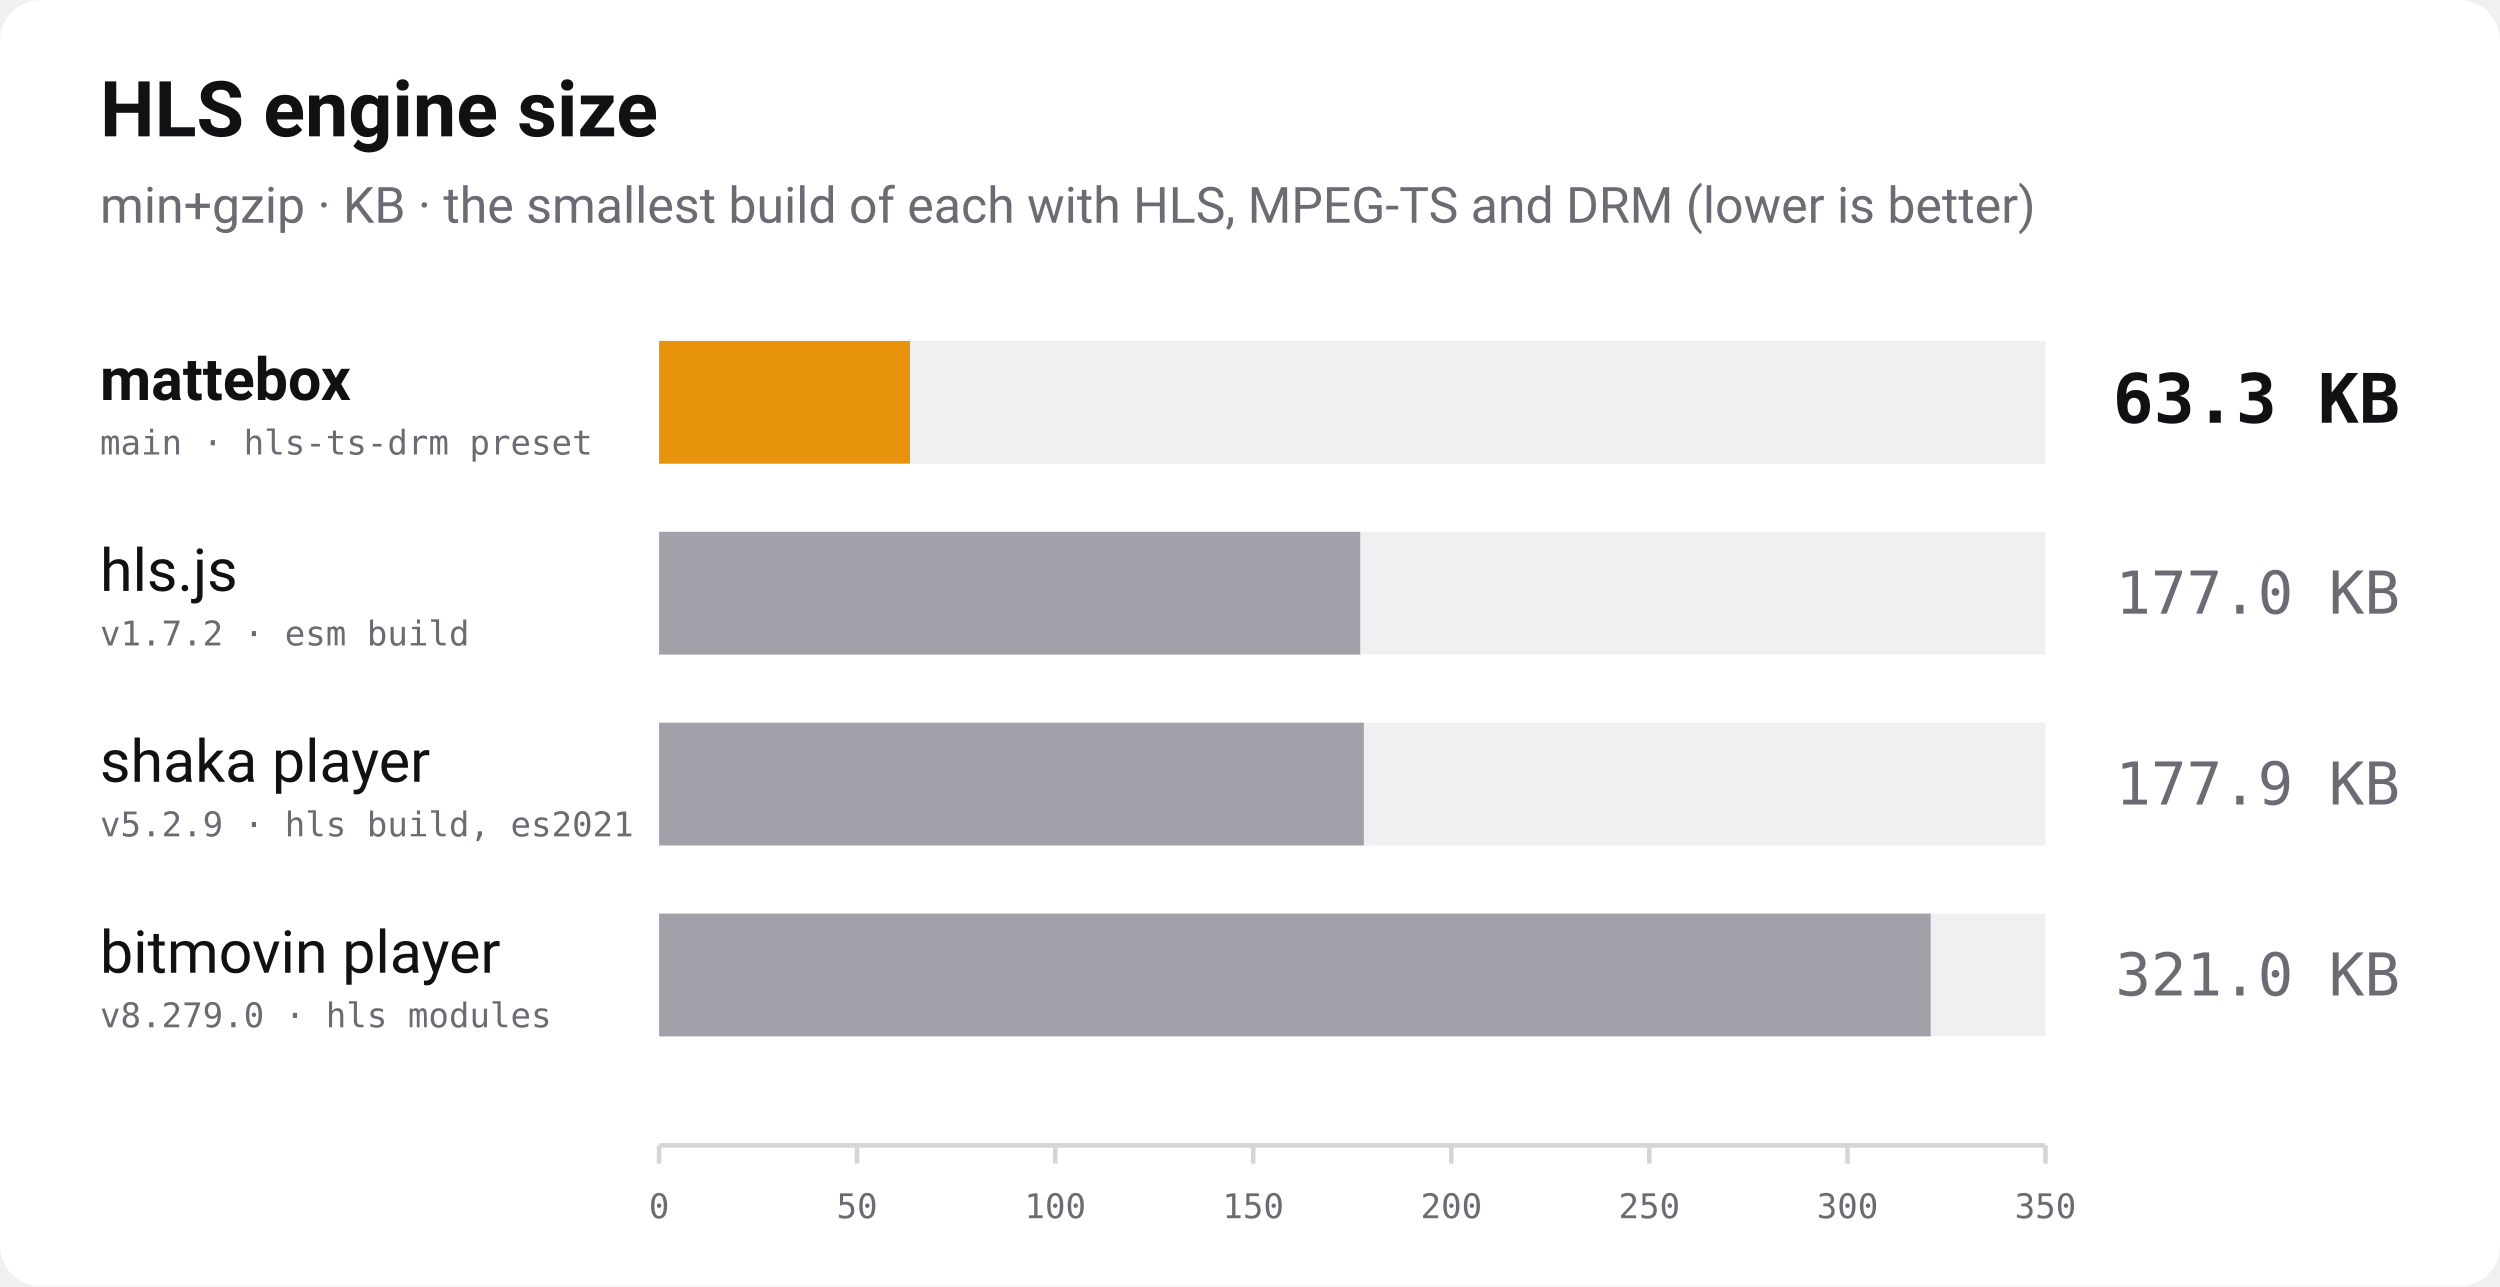
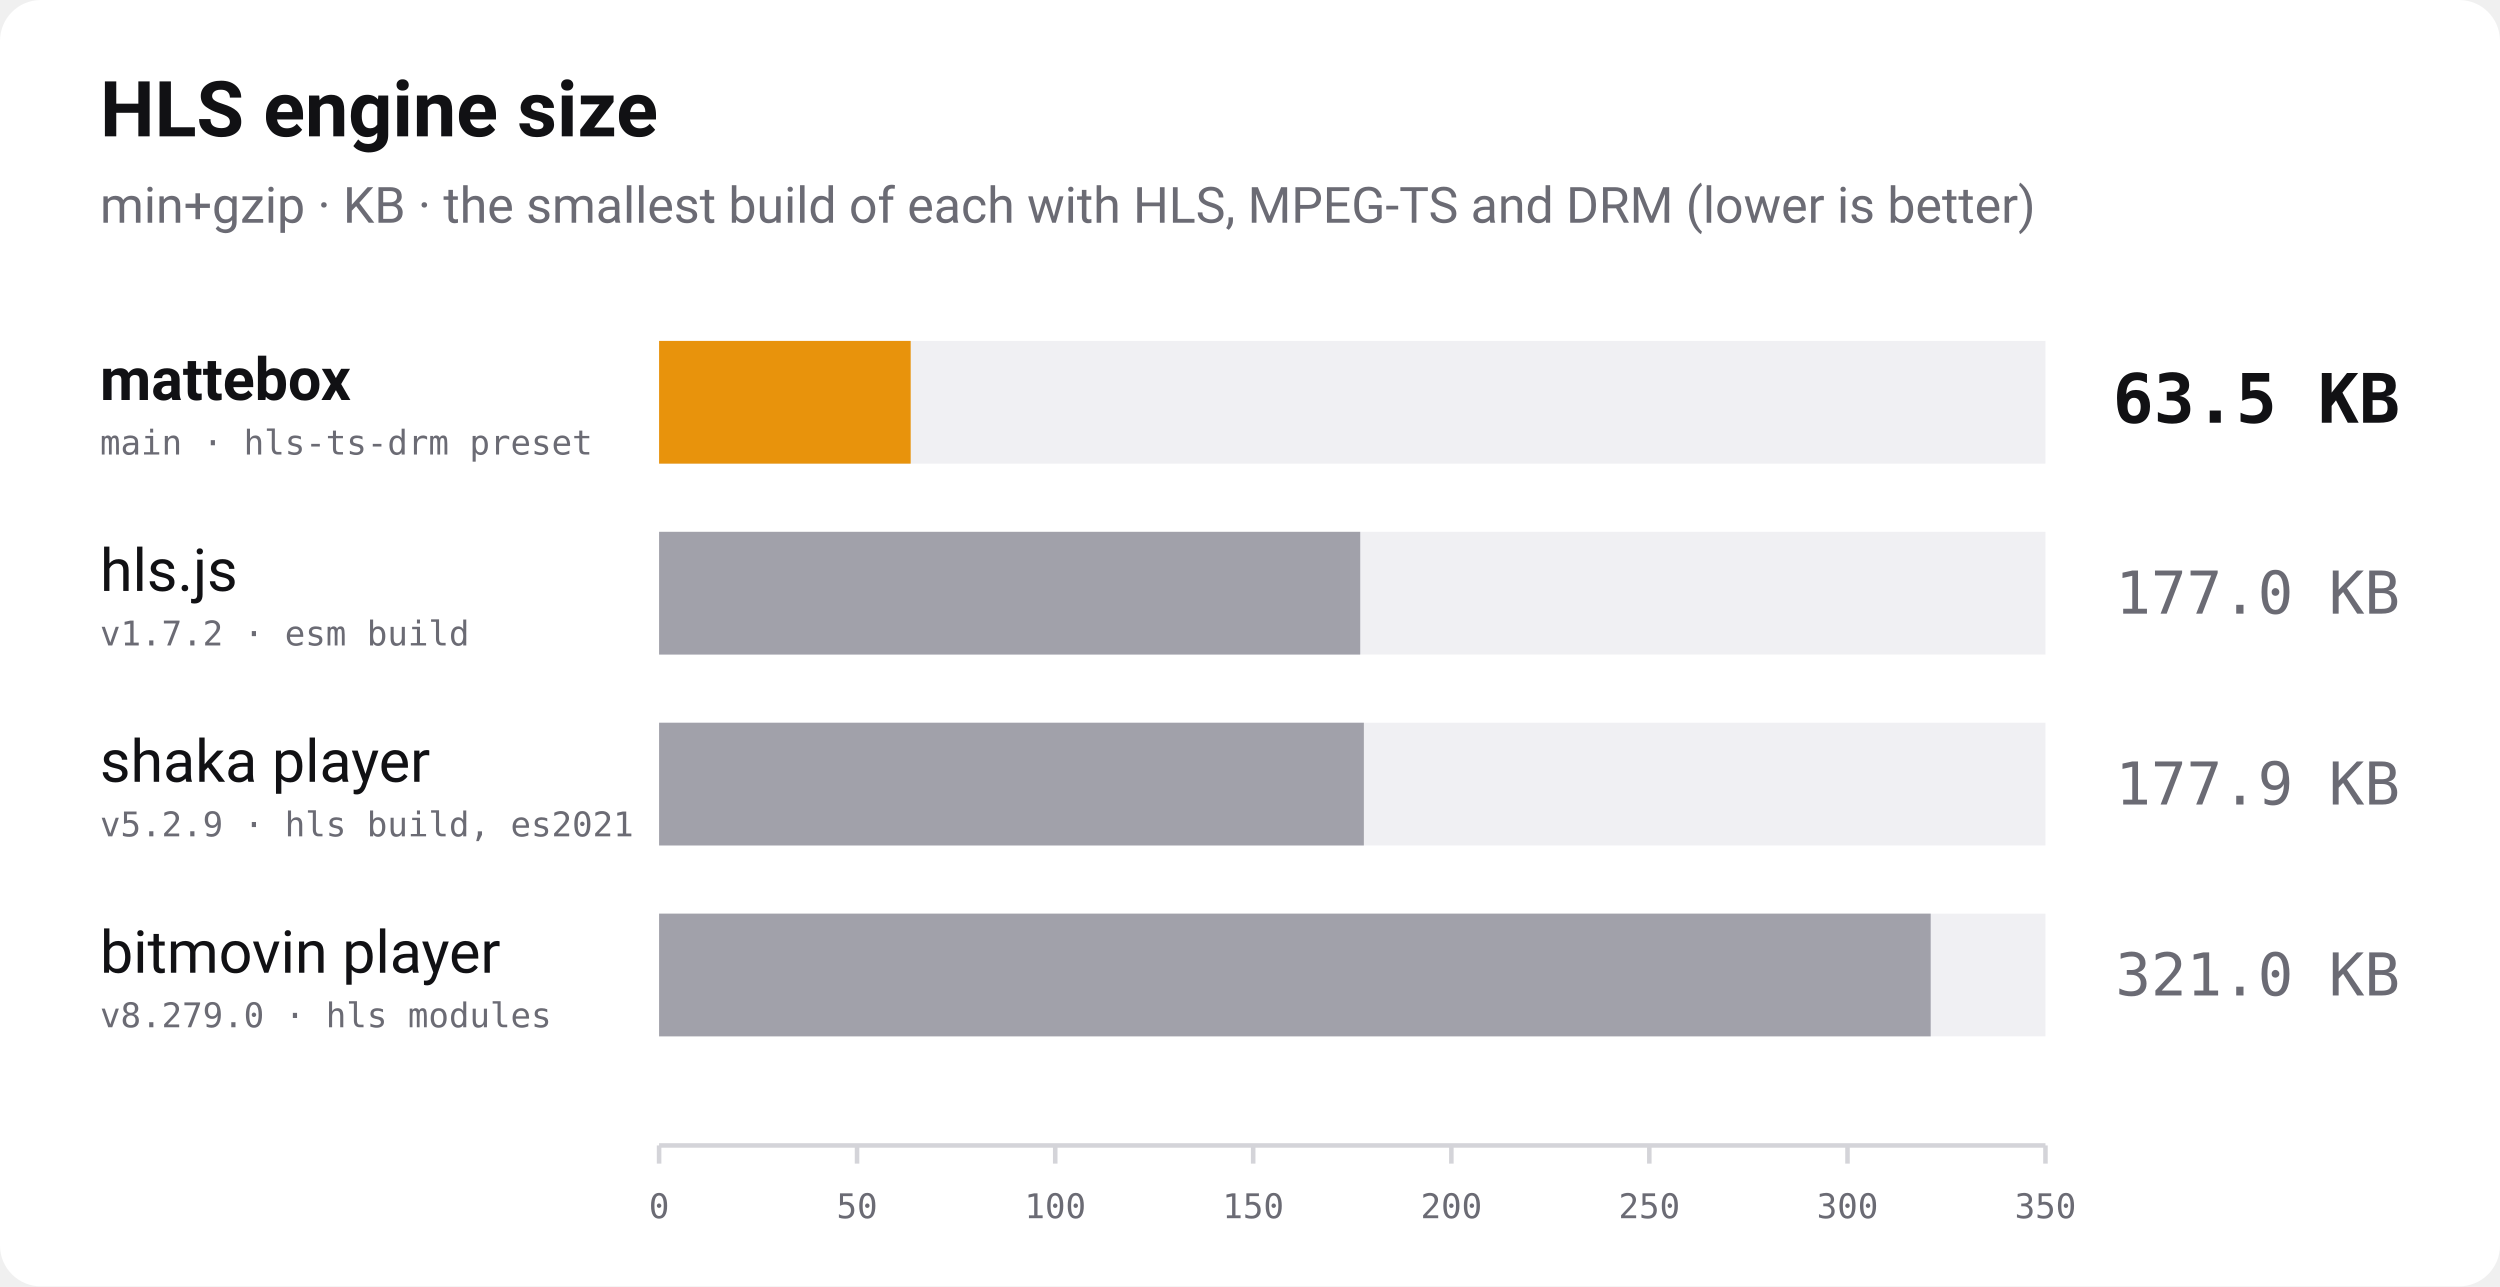
<svg xmlns="http://www.w3.org/2000/svg" width="1100" height="566" viewBox="0 0 1100 566" role="img" aria-label="Bundle size of engines that play HLS with fMP4 and MPEG-TS segments and DRM, min+gzip, lower is better">
  <rect width="1100" height="566" rx="18" fill="#ffffff" />
  <text x="44" y="60" font-family="-apple-system, 'Segoe UI', Roboto, Helvetica, Arial, sans-serif" font-size="34" font-weight="700" fill="#111114">HLS engine size</text>
  <text x="44" y="98" font-family="-apple-system, 'Segoe UI', Roboto, Helvetica, Arial, sans-serif" font-size="22" fill="#6b6b74">min+gzip · KB · the smallest build of each with HLS, MPEG-TS and DRM (lower is better)</text>
  <text x="44" y="176" font-family="-apple-system, 'Segoe UI', Roboto, Helvetica, Arial, sans-serif" font-size="26" font-weight="700" fill="#111114">mattebox</text>
  <text x="44" y="200" font-family="ui-monospace, 'SF Mono', Menlo, Consolas, monospace" font-size="15" fill="#6b6b74">main · hls-ts-drm preset</text>
  <rect x="290" y="150" width="610" height="54" fill="#f0f0f3" />
-   <rect x="290" y="150" width="110.4" height="54" fill="#e8930c" />
-   <text x="1056" y="186" text-anchor="end" font-family="ui-monospace, 'SF Mono', Menlo, Consolas, monospace" font-size="30" font-weight="700" fill="#111114">63.3 KB</text>
+   <rect x="290" y="150" width="110.7" height="54" fill="#e8930c" />
+   <text x="1056" y="186" text-anchor="end" font-family="ui-monospace, 'SF Mono', Menlo, Consolas, monospace" font-size="30" font-weight="700" fill="#111114">63.5 KB</text>
  <text x="44" y="260" font-family="-apple-system, 'Segoe UI', Roboto, Helvetica, Arial, sans-serif" font-size="26" font-weight="400" fill="#111114">hls.js</text>
  <text x="44" y="284" font-family="ui-monospace, 'SF Mono', Menlo, Consolas, monospace" font-size="15" fill="#6b6b74">v1.7.2 · esm build</text>
  <rect x="290" y="234" width="610" height="54" fill="#f0f0f3" />
  <rect x="290" y="234" width="308.5" height="54" fill="#a1a1aa" />
  <text x="1056" y="270" text-anchor="end" font-family="ui-monospace, 'SF Mono', Menlo, Consolas, monospace" font-size="26" font-weight="400" fill="#6b6b74">177.0 KB</text>
  <text x="44" y="344" font-family="-apple-system, 'Segoe UI', Roboto, Helvetica, Arial, sans-serif" font-size="26" font-weight="400" fill="#111114">shaka player</text>
  <text x="44" y="368" font-family="ui-monospace, 'SF Mono', Menlo, Consolas, monospace" font-size="15" fill="#6b6b74">v5.2.9 · hls build, es2021</text>
  <rect x="290" y="318" width="610" height="54" fill="#f0f0f3" />
  <rect x="290" y="318" width="310.1" height="54" fill="#a1a1aa" />
  <text x="1056" y="354" text-anchor="end" font-family="ui-monospace, 'SF Mono', Menlo, Consolas, monospace" font-size="26" font-weight="400" fill="#6b6b74">177.9 KB</text>
  <text x="44" y="428" font-family="-apple-system, 'Segoe UI', Roboto, Helvetica, Arial, sans-serif" font-size="26" font-weight="400" fill="#111114">bitmovin player</text>
  <text x="44" y="452" font-family="ui-monospace, 'SF Mono', Menlo, Consolas, monospace" font-size="15" fill="#6b6b74">v8.279.0 · hls modules</text>
  <rect x="290" y="402" width="610" height="54" fill="#f0f0f3" />
  <rect x="290" y="402" width="559.5" height="54" fill="#a1a1aa" />
  <text x="1056" y="438" text-anchor="end" font-family="ui-monospace, 'SF Mono', Menlo, Consolas, monospace" font-size="26" font-weight="400" fill="#6b6b74">321.0 KB</text>
  <line x1="290" y1="504" x2="900" y2="504" stroke="#d4d4d9" stroke-width="2" />
  <line x1="290.0" y1="504" x2="290.0" y2="512" stroke="#d4d4d9" stroke-width="2" />
  <text x="290.0" y="536" text-anchor="middle" font-family="ui-monospace, 'SF Mono', Menlo, Consolas, monospace" font-size="15" fill="#6b6b74">0</text>
  <line x1="377.1" y1="504" x2="377.1" y2="512" stroke="#d4d4d9" stroke-width="2" />
  <text x="377.1" y="536" text-anchor="middle" font-family="ui-monospace, 'SF Mono', Menlo, Consolas, monospace" font-size="15" fill="#6b6b74">50</text>
  <line x1="464.3" y1="504" x2="464.3" y2="512" stroke="#d4d4d9" stroke-width="2" />
  <text x="464.3" y="536" text-anchor="middle" font-family="ui-monospace, 'SF Mono', Menlo, Consolas, monospace" font-size="15" fill="#6b6b74">100</text>
  <line x1="551.4" y1="504" x2="551.4" y2="512" stroke="#d4d4d9" stroke-width="2" />
  <text x="551.4" y="536" text-anchor="middle" font-family="ui-monospace, 'SF Mono', Menlo, Consolas, monospace" font-size="15" fill="#6b6b74">150</text>
  <line x1="638.6" y1="504" x2="638.6" y2="512" stroke="#d4d4d9" stroke-width="2" />
  <text x="638.6" y="536" text-anchor="middle" font-family="ui-monospace, 'SF Mono', Menlo, Consolas, monospace" font-size="15" fill="#6b6b74">200</text>
  <line x1="725.7" y1="504" x2="725.7" y2="512" stroke="#d4d4d9" stroke-width="2" />
  <text x="725.7" y="536" text-anchor="middle" font-family="ui-monospace, 'SF Mono', Menlo, Consolas, monospace" font-size="15" fill="#6b6b74">250</text>
  <line x1="812.9" y1="504" x2="812.9" y2="512" stroke="#d4d4d9" stroke-width="2" />
  <text x="812.9" y="536" text-anchor="middle" font-family="ui-monospace, 'SF Mono', Menlo, Consolas, monospace" font-size="15" fill="#6b6b74">300</text>
  <line x1="900.0" y1="504" x2="900.0" y2="512" stroke="#d4d4d9" stroke-width="2" />
  <text x="900.0" y="536" text-anchor="middle" font-family="ui-monospace, 'SF Mono', Menlo, Consolas, monospace" font-size="15" fill="#6b6b74">350</text>
</svg>
